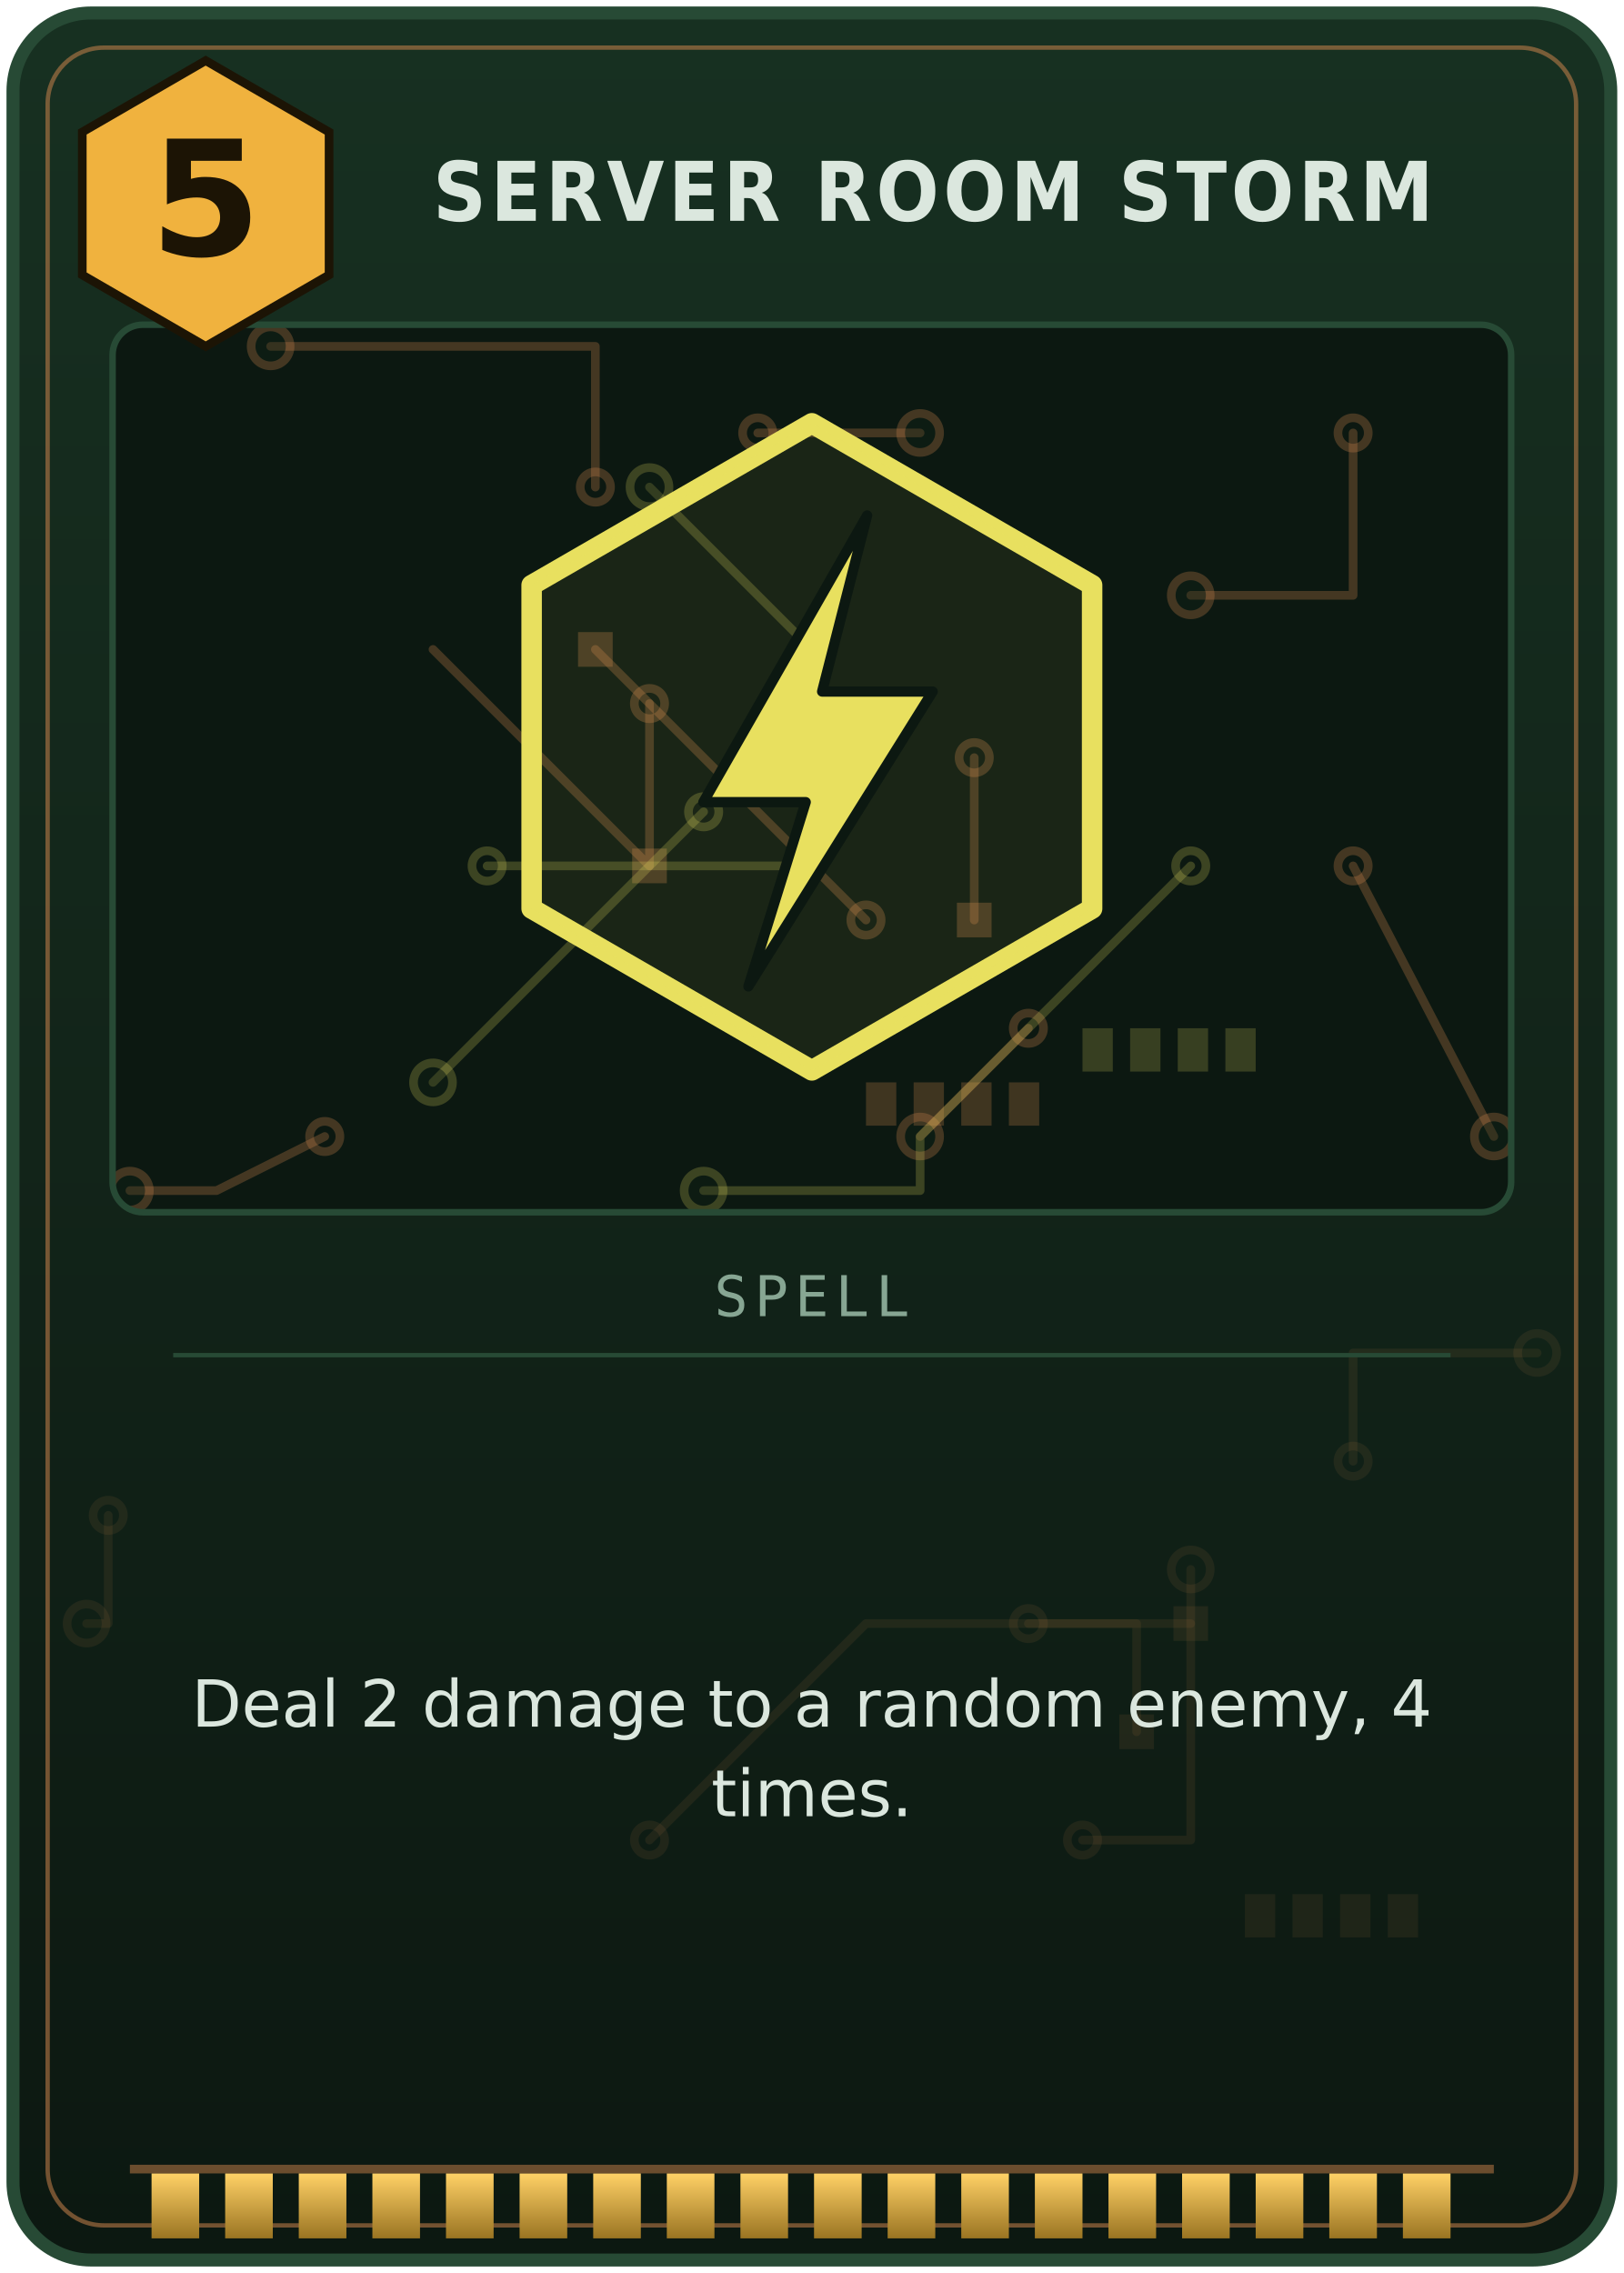
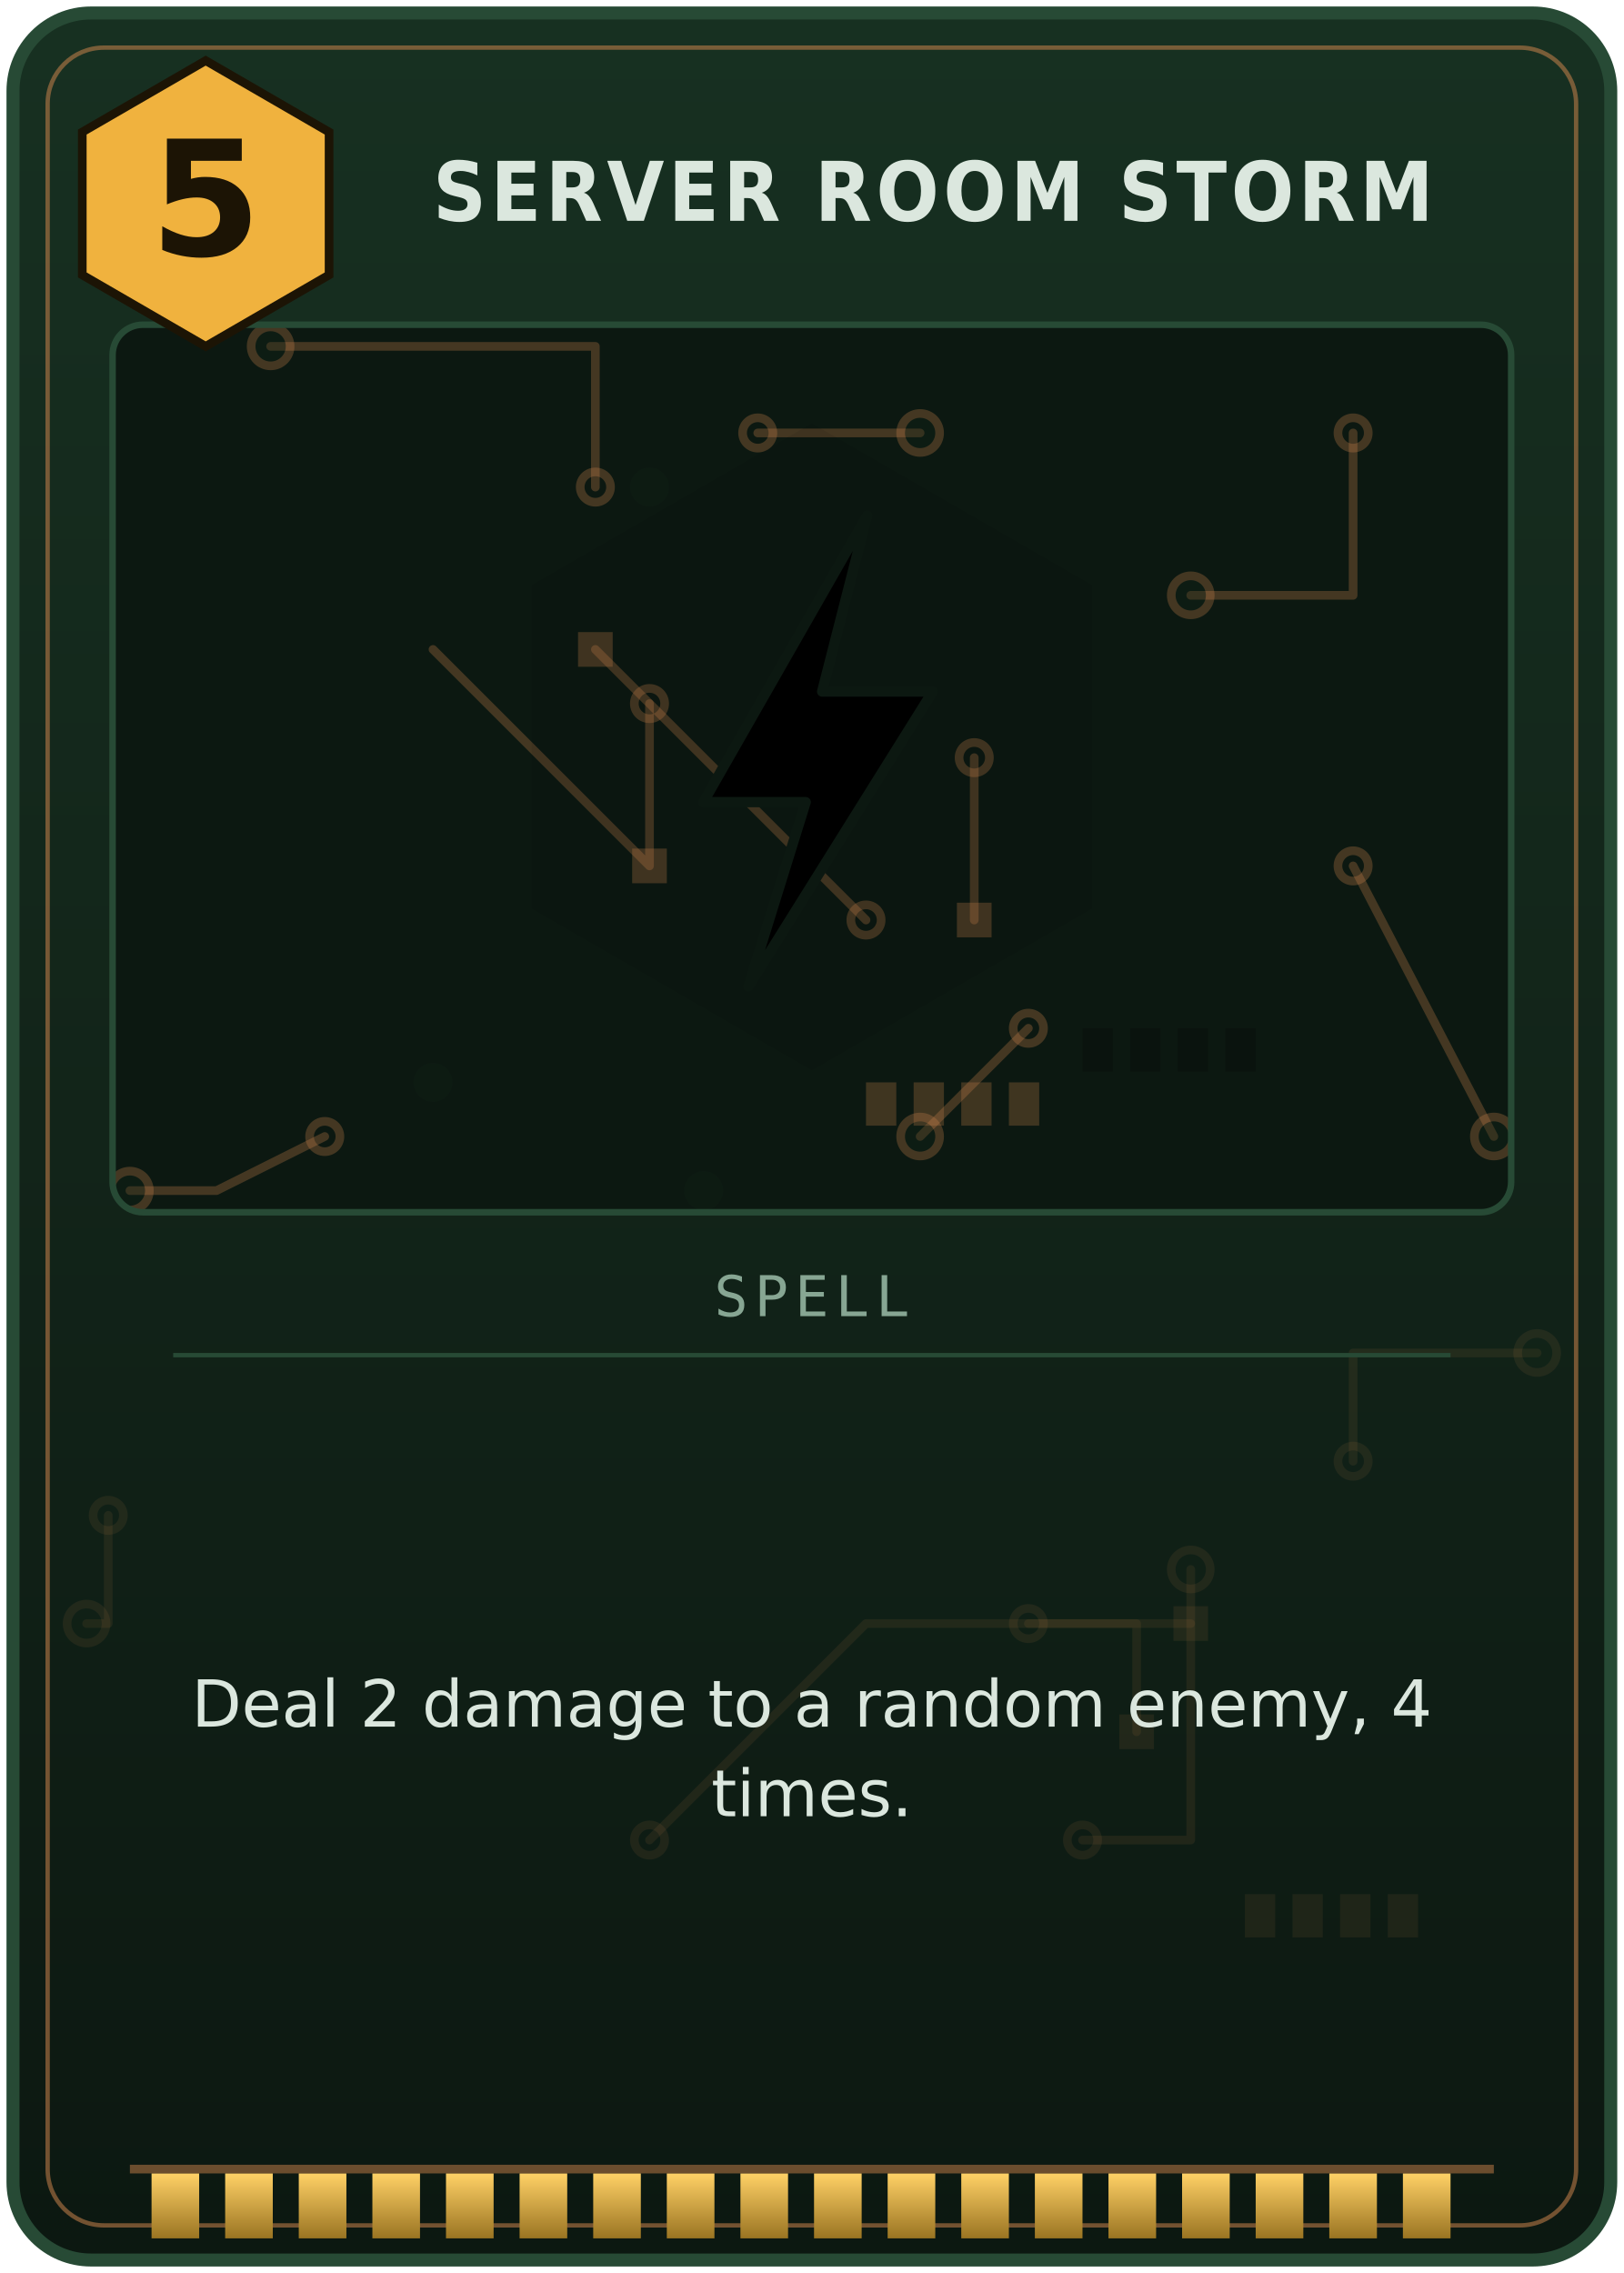
<svg xmlns="http://www.w3.org/2000/svg" width="750" height="1050" viewBox="0 0 750 1050">
  <defs>
    <linearGradient id="bggrad" x1="0" y1="0" x2="0" y2="1">
      <stop offset="0" stop-color="#173021" />
      <stop offset="0.5" stop-color="#122419" />
      <stop offset="1" stop-color="#0c1811" />
    </linearGradient>
    <linearGradient id="guldgrad" x1="0" y1="0" x2="0" y2="1">
      <stop offset="0" stop-color="#ffd166" />
      <stop offset="1" stop-color="#9a7422" />
    </linearGradient>
    <clipPath id="artclip">
      <rect x="52" y="150" width="646" height="410" rx="14" />
    </clipPath>
  </defs>
  <rect x="6" y="6" width="738" height="1038" rx="36" fill="url(#bggrad)" stroke="#274a35" stroke-width="6" />
  <rect x="22" y="22" width="706" height="1006" rx="26" fill="none" stroke="#c9814a" stroke-width="2" opacity="0.55" />
  <circle cx="475" cy="750" r="7" fill="none" stroke="#c9814a" stroke-width="4" opacity="0.1" />
  <path d="M 475 750 L 550 750" fill="none" stroke="#c9814a" stroke-width="4" stroke-linecap="round" stroke-linejoin="round" opacity="0.1" />
  <rect x="542" y="742" width="16" height="16" fill="#c9814a" opacity="0.1" />
  <circle cx="300" cy="850" r="7" fill="none" stroke="#c9814a" stroke-width="4" opacity="0.1" />
  <path d="M 300 850 L 400 750 L 525 750 L 525 800" fill="none" stroke="#c9814a" stroke-width="4" stroke-linecap="round" stroke-linejoin="round" opacity="0.1" />
  <rect x="517" y="792" width="16" height="16" fill="#c9814a" opacity="0.1" />
  <circle cx="50" cy="700" r="7" fill="none" stroke="#c9814a" stroke-width="4" opacity="0.1" />
  <path d="M 50 700 L 50 750 L 40 750" fill="none" stroke="#c9814a" stroke-width="4" stroke-linecap="round" stroke-linejoin="round" opacity="0.1" />
  <circle cx="40" cy="750" r="9" fill="#122419" stroke="#c9814a" stroke-width="4" opacity="0.1" />
  <circle cx="500" cy="850" r="7" fill="none" stroke="#c9814a" stroke-width="4" opacity="0.1" />
  <path d="M 500 850 L 550 850 L 550 725" fill="none" stroke="#c9814a" stroke-width="4" stroke-linecap="round" stroke-linejoin="round" opacity="0.1" />
  <circle cx="550" cy="725" r="9" fill="#122419" stroke="#c9814a" stroke-width="4" opacity="0.1" />
  <circle cx="625" cy="675" r="7" fill="none" stroke="#c9814a" stroke-width="4" opacity="0.1" />
  <path d="M 625 675 L 625 625 L 710 625" fill="none" stroke="#c9814a" stroke-width="4" stroke-linecap="round" stroke-linejoin="round" opacity="0.1" />
  <circle cx="710" cy="625" r="9" fill="#122419" stroke="#c9814a" stroke-width="4" opacity="0.1" />
  <rect x="575" y="875" width="14" height="20" fill="#c9814a" opacity="0.09" />
  <rect x="597" y="875" width="14" height="20" fill="#c9814a" opacity="0.09" />
  <rect x="619" y="875" width="14" height="20" fill="#c9814a" opacity="0.09" />
  <rect x="641" y="875" width="14" height="20" fill="#c9814a" opacity="0.09" />
  <g clip-path="url(#artclip)">
    <rect x="52" y="150" width="646" height="410" fill="#0c1811" />
    <circle cx="275" cy="225" r="7" fill="none" stroke="#c9814a" stroke-width="4" opacity="0.3" />
    <path d="M 275 225 L 275 160 L 125 160" fill="none" stroke="#c9814a" stroke-width="4" stroke-linecap="round" stroke-linejoin="round" opacity="0.3" />
    <circle cx="125" cy="160" r="9" fill="#122419" stroke="#c9814a" stroke-width="4" opacity="0.3" />
    <circle cx="350" cy="200" r="7" fill="none" stroke="#c9814a" stroke-width="4" opacity="0.3" />
    <path d="M 350 200 L 425 200" fill="none" stroke="#c9814a" stroke-width="4" stroke-linecap="round" stroke-linejoin="round" opacity="0.3" />
    <circle cx="425" cy="200" r="9" fill="#122419" stroke="#c9814a" stroke-width="4" opacity="0.3" />
    <circle cx="625" cy="200" r="7" fill="none" stroke="#c9814a" stroke-width="4" opacity="0.3" />
    <path d="M 625 200 L 625 275 L 550 275" fill="none" stroke="#c9814a" stroke-width="4" stroke-linecap="round" stroke-linejoin="round" opacity="0.3" />
    <circle cx="550" cy="275" r="9" fill="#122419" stroke="#c9814a" stroke-width="4" opacity="0.3" />
    <circle cx="450" cy="350" r="7" fill="none" stroke="#c9814a" stroke-width="4" opacity="0.3" />
    <path d="M 450 350 L 450 425" fill="none" stroke="#c9814a" stroke-width="4" stroke-linecap="round" stroke-linejoin="round" opacity="0.3" />
    <rect x="442" y="417" width="16" height="16" fill="#c9814a" opacity="0.3" />
    <circle cx="475" cy="475" r="7" fill="none" stroke="#c9814a" stroke-width="4" opacity="0.3" />
    <path d="M 475 475 L 425 525" fill="none" stroke="#c9814a" stroke-width="4" stroke-linecap="round" stroke-linejoin="round" opacity="0.3" />
    <circle cx="425" cy="525" r="9" fill="#122419" stroke="#c9814a" stroke-width="4" opacity="0.3" />
    <circle cx="150" cy="525" r="7" fill="none" stroke="#c9814a" stroke-width="4" opacity="0.3" />
    <path d="M 150 525 L 100 550 L 60 550" fill="none" stroke="#c9814a" stroke-width="4" stroke-linecap="round" stroke-linejoin="round" opacity="0.3" />
    <circle cx="60" cy="550" r="9" fill="#122419" stroke="#c9814a" stroke-width="4" opacity="0.3" />
    <circle cx="400" cy="425" r="7" fill="none" stroke="#c9814a" stroke-width="4" opacity="0.3" />
    <path d="M 400 425 L 275 300" fill="none" stroke="#c9814a" stroke-width="4" stroke-linecap="round" stroke-linejoin="round" opacity="0.3" />
    <rect x="267" y="292" width="16" height="16" fill="#c9814a" opacity="0.3" />
    <circle cx="625" cy="400" r="7" fill="none" stroke="#c9814a" stroke-width="4" opacity="0.3" />
    <path d="M 625 400 L 690 525" fill="none" stroke="#c9814a" stroke-width="4" stroke-linecap="round" stroke-linejoin="round" opacity="0.3" />
    <circle cx="690" cy="525" r="9" fill="#122419" stroke="#c9814a" stroke-width="4" opacity="0.3" />
    <circle cx="300" cy="325" r="7" fill="none" stroke="#c9814a" stroke-width="4" opacity="0.3" />
    <path d="M 300 325 L 300 400 L 200 300 L 300 400" fill="none" stroke="#c9814a" stroke-width="4" stroke-linecap="round" stroke-linejoin="round" opacity="0.3" />
    <rect x="292" y="392" width="16" height="16" fill="#c9814a" opacity="0.3" />
    <rect x="400" y="500" width="14" height="20" fill="#c9814a" opacity="0.27" />
    <rect x="422" y="500" width="14" height="20" fill="#c9814a" opacity="0.27" />
    <rect x="444" y="500" width="14" height="20" fill="#c9814a" opacity="0.27" />
    <rect x="466" y="500" width="14" height="20" fill="#c9814a" opacity="0.27" />
-     <circle cx="325" cy="375" r="7" fill="none" stroke="#e8e05f" stroke-width="4" opacity="0.22" />
-     <path d="M 325 375 L 200 500" fill="none" stroke="#e8e05f" stroke-width="4" stroke-linecap="round" stroke-linejoin="round" opacity="0.22" />
-     <circle cx="200" cy="500" r="9" fill="#122419" stroke="#e8e05f" stroke-width="4" opacity="0.22" />
-     <circle cx="550" cy="400" r="7" fill="none" stroke="#e8e05f" stroke-width="4" opacity="0.22" />
-     <path d="M 550 400 L 425 525 L 425 550 L 325 550" fill="none" stroke="#e8e05f" stroke-width="4" stroke-linecap="round" stroke-linejoin="round" opacity="0.22" />
-     <circle cx="325" cy="550" r="9" fill="#122419" stroke="#e8e05f" stroke-width="4" opacity="0.22" />
-     <circle cx="225" cy="400" r="7" fill="none" stroke="#e8e05f" stroke-width="4" opacity="0.22" />
-     <path d="M 225 400 L 375 400 L 375 300 L 300 225" fill="none" stroke="#e8e05f" stroke-width="4" stroke-linecap="round" stroke-linejoin="round" opacity="0.22" />
-     <circle cx="300" cy="225" r="9" fill="#122419" stroke="#e8e05f" stroke-width="4" opacity="0.22" />
-     <rect x="500" y="475" width="14" height="20" fill="#e8e05f" opacity="0.198" />
-     <rect x="522" y="475" width="14" height="20" fill="#e8e05f" opacity="0.198" />
-     <rect x="544" y="475" width="14" height="20" fill="#e8e05f" opacity="0.198" />
-     <rect x="566" y="475" width="14" height="20" fill="#e8e05f" opacity="0.198" />
+     <circle cx="325" cy="375" r="7" fill="none" stroke="undefined" stroke-width="4" opacity="0.22" />
+     <path d="M 325 375 L 200 500" fill="none" stroke="undefined" stroke-width="4" stroke-linecap="round" stroke-linejoin="round" opacity="0.22" />
+     <circle cx="200" cy="500" r="9" fill="#122419" stroke="undefined" stroke-width="4" opacity="0.22" />
+     <circle cx="550" cy="400" r="7" fill="none" stroke="undefined" stroke-width="4" opacity="0.22" />
+     <path d="M 550 400 L 425 525 L 425 550 L 325 550" fill="none" stroke="undefined" stroke-width="4" stroke-linecap="round" stroke-linejoin="round" opacity="0.22" />
+     <circle cx="325" cy="550" r="9" fill="#122419" stroke="undefined" stroke-width="4" opacity="0.22" />
+     <circle cx="225" cy="400" r="7" fill="none" stroke="undefined" stroke-width="4" opacity="0.22" />
+     <path d="M 225 400 L 375 400 L 375 300 L 300 225" fill="none" stroke="undefined" stroke-width="4" stroke-linecap="round" stroke-linejoin="round" opacity="0.22" />
+     <circle cx="300" cy="225" r="9" fill="#122419" stroke="undefined" stroke-width="4" opacity="0.22" />
+     <rect x="500" y="475" width="14" height="20" fill="undefined" opacity="0.198" />
+     <rect x="522" y="475" width="14" height="20" fill="undefined" opacity="0.198" />
+     <rect x="544" y="475" width="14" height="20" fill="undefined" opacity="0.198" />
+     <rect x="566" y="475" width="14" height="20" fill="undefined" opacity="0.198" />
    <g transform="translate(375 345) scale(0.946) translate(-375 -345)">
-       <polygon points="511.832,266 511.832,424 375,503 238.168,424 238.168,266 375,187" fill="none" stroke="#e8e05f" stroke-width="10" stroke-linejoin="round" />
-       <polygon points="511.832,266 511.832,424 375,503 238.168,424 238.168,266 375,187" fill="#e8e05f" opacity="0.07" />
-       <path d="M 402 232 L 322 372 L 372 372 L 344 462 L 434 318 L 380 318 Z" fill="#e8e05f" stroke="#0c1811" stroke-width="5" stroke-linejoin="round" />
+       <polygon points="511.832,266 511.832,424 375,503 238.168,424 238.168,266 375,187" fill="none" stroke="undefined" stroke-width="10" stroke-linejoin="round" />
+       <polygon points="511.832,266 511.832,424 375,503 238.168,424 238.168,266 375,187" fill="undefined" opacity="0.07" />
+       <path d="M 402 232 L 322 372 L 372 372 L 344 462 L 434 318 L 380 318 Z" fill="undefined" stroke="#0c1811" stroke-width="5" stroke-linejoin="round" />
    </g>
  </g>
  <rect x="52" y="150" width="646" height="410" rx="14" fill="none" stroke="#274a35" stroke-width="3" />
  <text x="200" y="102" font-family="DejaVu Sans Condensed" font-weight="bold" font-size="38" letter-spacing="2" fill="#dbe7de">SERVER ROOM STORM</text>
  <polygon points="95,28 152,61 152,127 95,160 38,127 38,61" fill="#f0b23e" stroke="#1c1405" stroke-width="4" />
  <text x="95" y="118" text-anchor="middle" font-family="DejaVu Sans" font-weight="bold" font-size="74" fill="#1c1405">5</text>
  <text x="375" y="608" text-anchor="middle" font-family="DejaVu Sans Mono" font-size="26" letter-spacing="3" fill="#87a693">SPELL</text>
  <line x1="80" y1="626" x2="670" y2="626" stroke="#274a35" stroke-width="2" />
  <text x="375" y="797.6" text-anchor="middle" font-family="DejaVu Sans" font-size="30" fill="#dbe7de">Deal 2 damage to a random enemy, 4</text>
  <text x="375" y="839.0" text-anchor="middle" font-family="DejaVu Sans" font-size="30" fill="#dbe7de">times.</text>
  <rect x="70" y="1004" width="22" height="30" fill="url(#guldgrad)" />
  <rect x="104" y="1004" width="22" height="30" fill="url(#guldgrad)" />
  <rect x="138" y="1004" width="22" height="30" fill="url(#guldgrad)" />
  <rect x="172" y="1004" width="22" height="30" fill="url(#guldgrad)" />
  <rect x="206" y="1004" width="22" height="30" fill="url(#guldgrad)" />
  <rect x="240" y="1004" width="22" height="30" fill="url(#guldgrad)" />
  <rect x="274" y="1004" width="22" height="30" fill="url(#guldgrad)" />
  <rect x="308" y="1004" width="22" height="30" fill="url(#guldgrad)" />
  <rect x="342" y="1004" width="22" height="30" fill="url(#guldgrad)" />
  <rect x="376" y="1004" width="22" height="30" fill="url(#guldgrad)" />
  <rect x="410" y="1004" width="22" height="30" fill="url(#guldgrad)" />
  <rect x="444" y="1004" width="22" height="30" fill="url(#guldgrad)" />
  <rect x="478" y="1004" width="22" height="30" fill="url(#guldgrad)" />
  <rect x="512" y="1004" width="22" height="30" fill="url(#guldgrad)" />
  <rect x="546" y="1004" width="22" height="30" fill="url(#guldgrad)" />
  <rect x="580" y="1004" width="22" height="30" fill="url(#guldgrad)" />
  <rect x="614" y="1004" width="22" height="30" fill="url(#guldgrad)" />
  <rect x="648" y="1004" width="22" height="30" fill="url(#guldgrad)" />
  <rect x="60" y="1000" width="630" height="4" fill="#c9814a" opacity="0.5" />
</svg>
